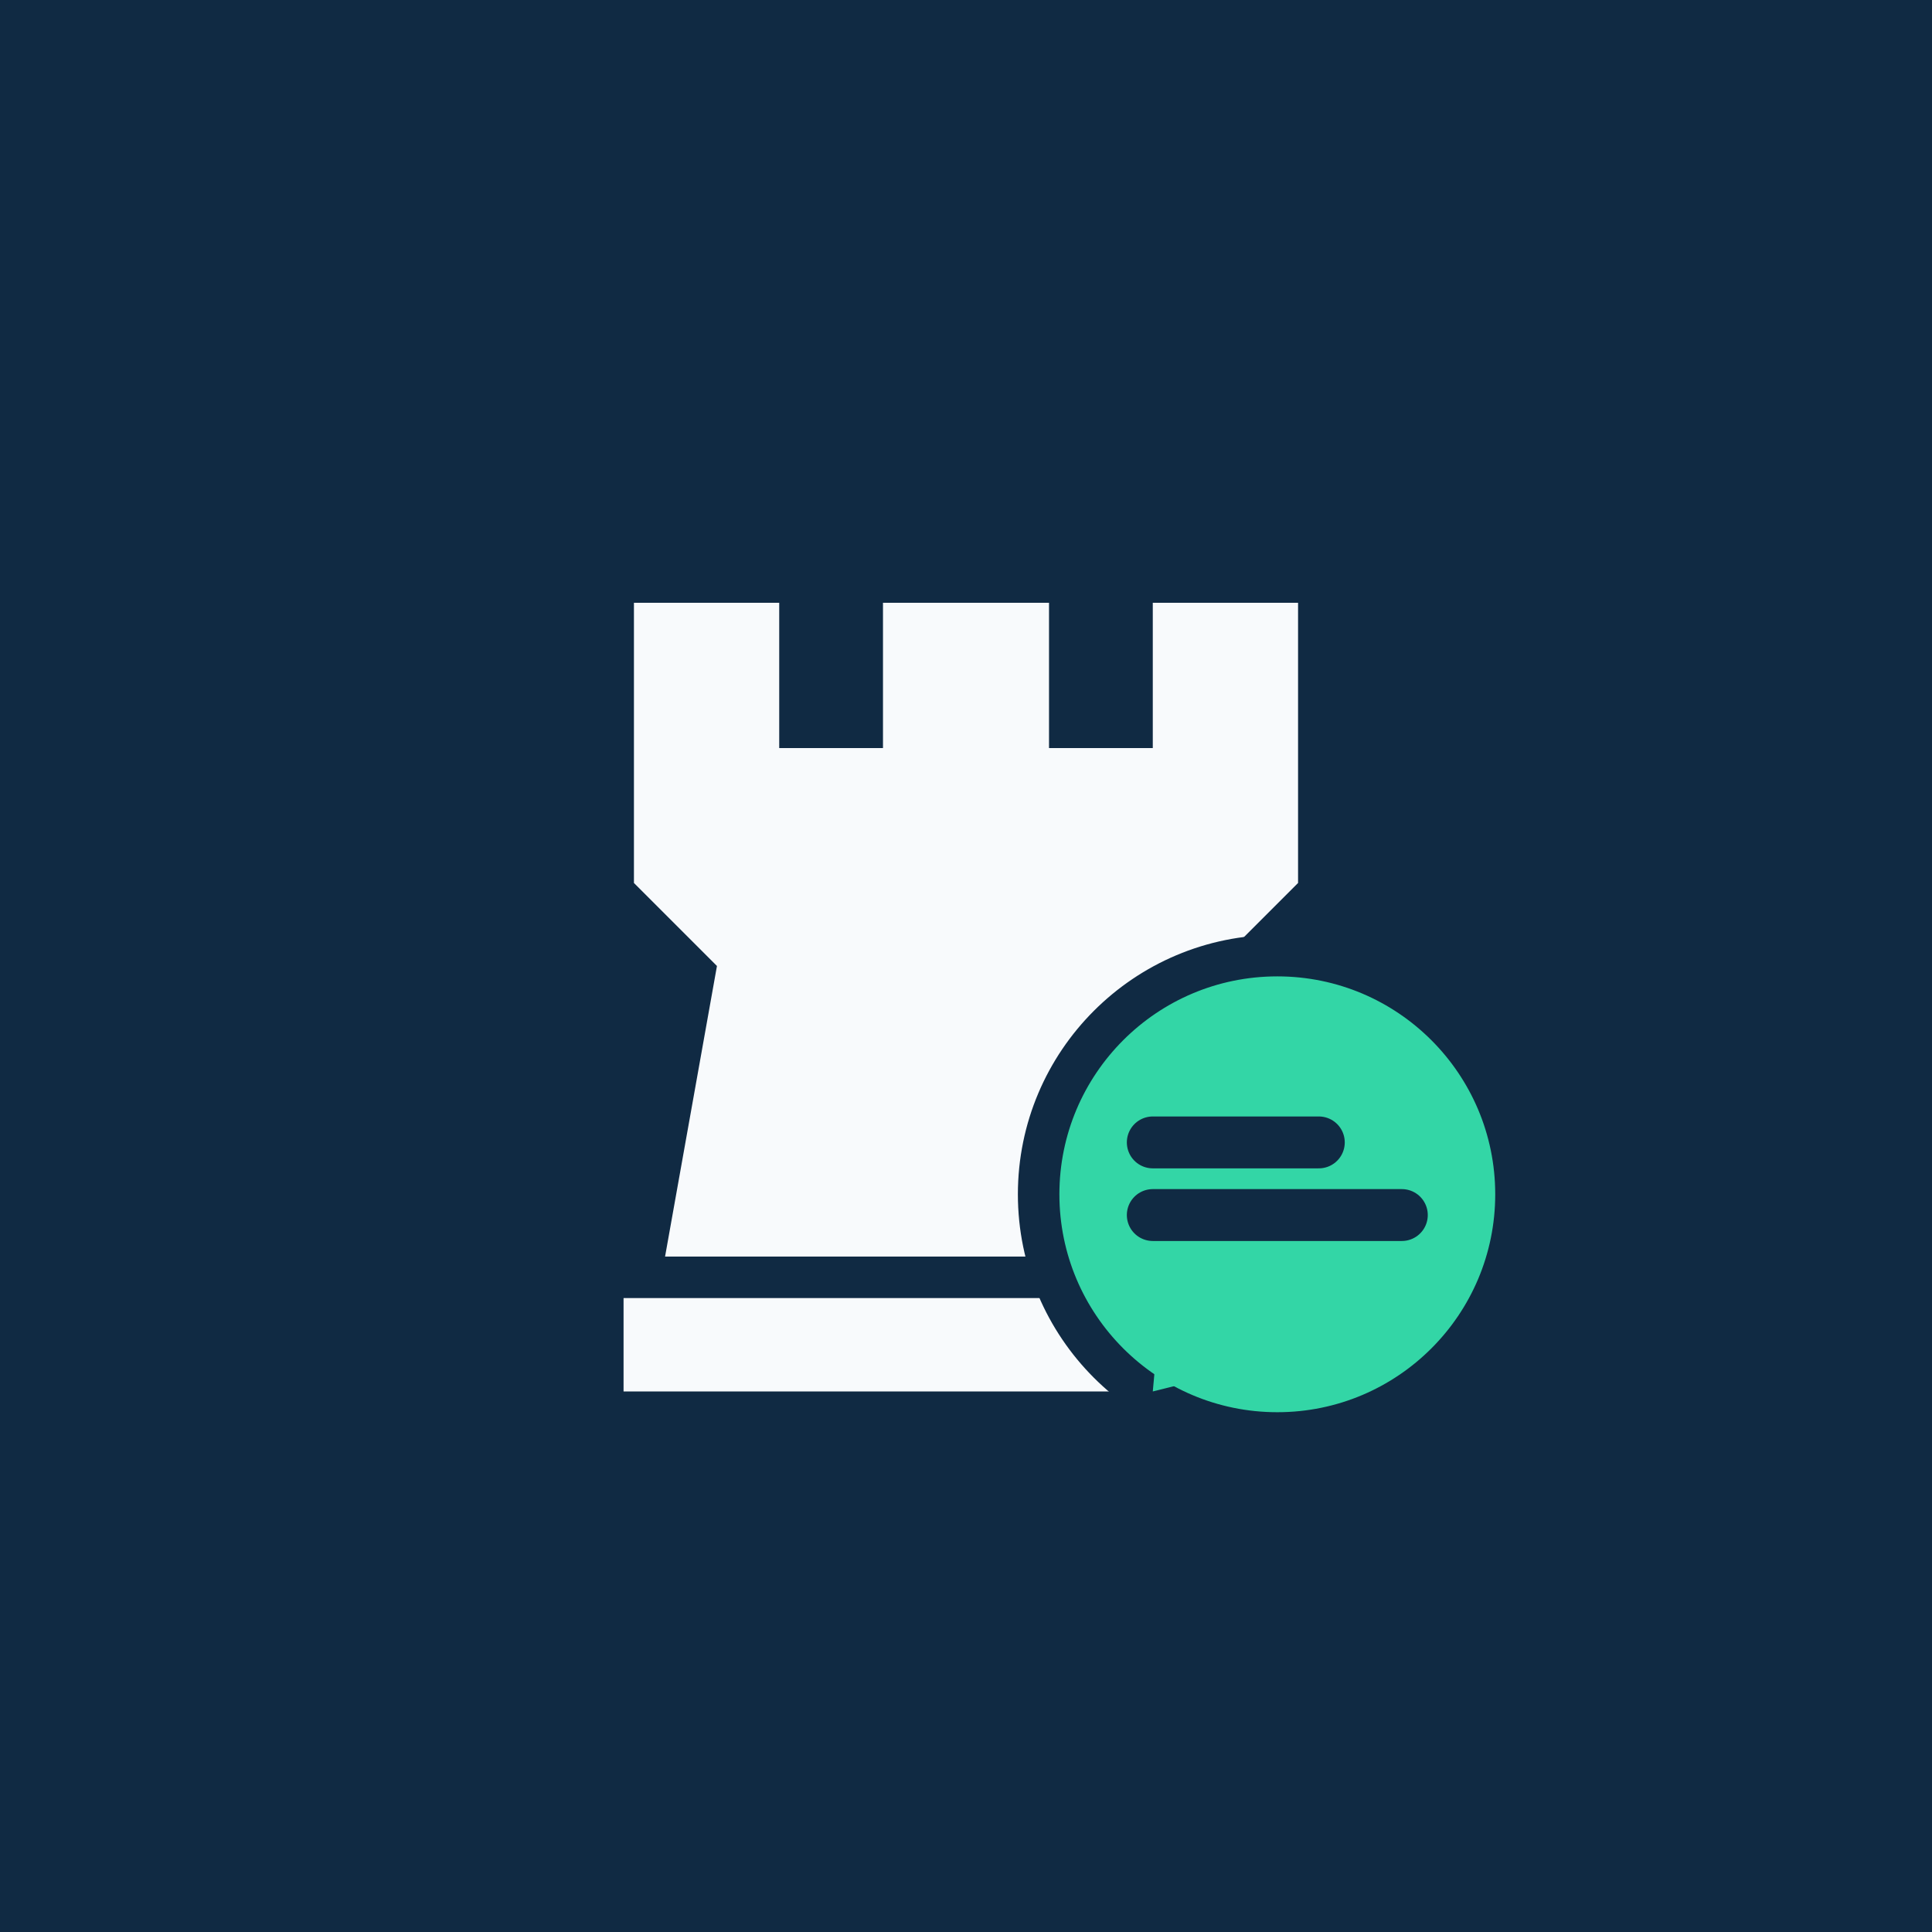
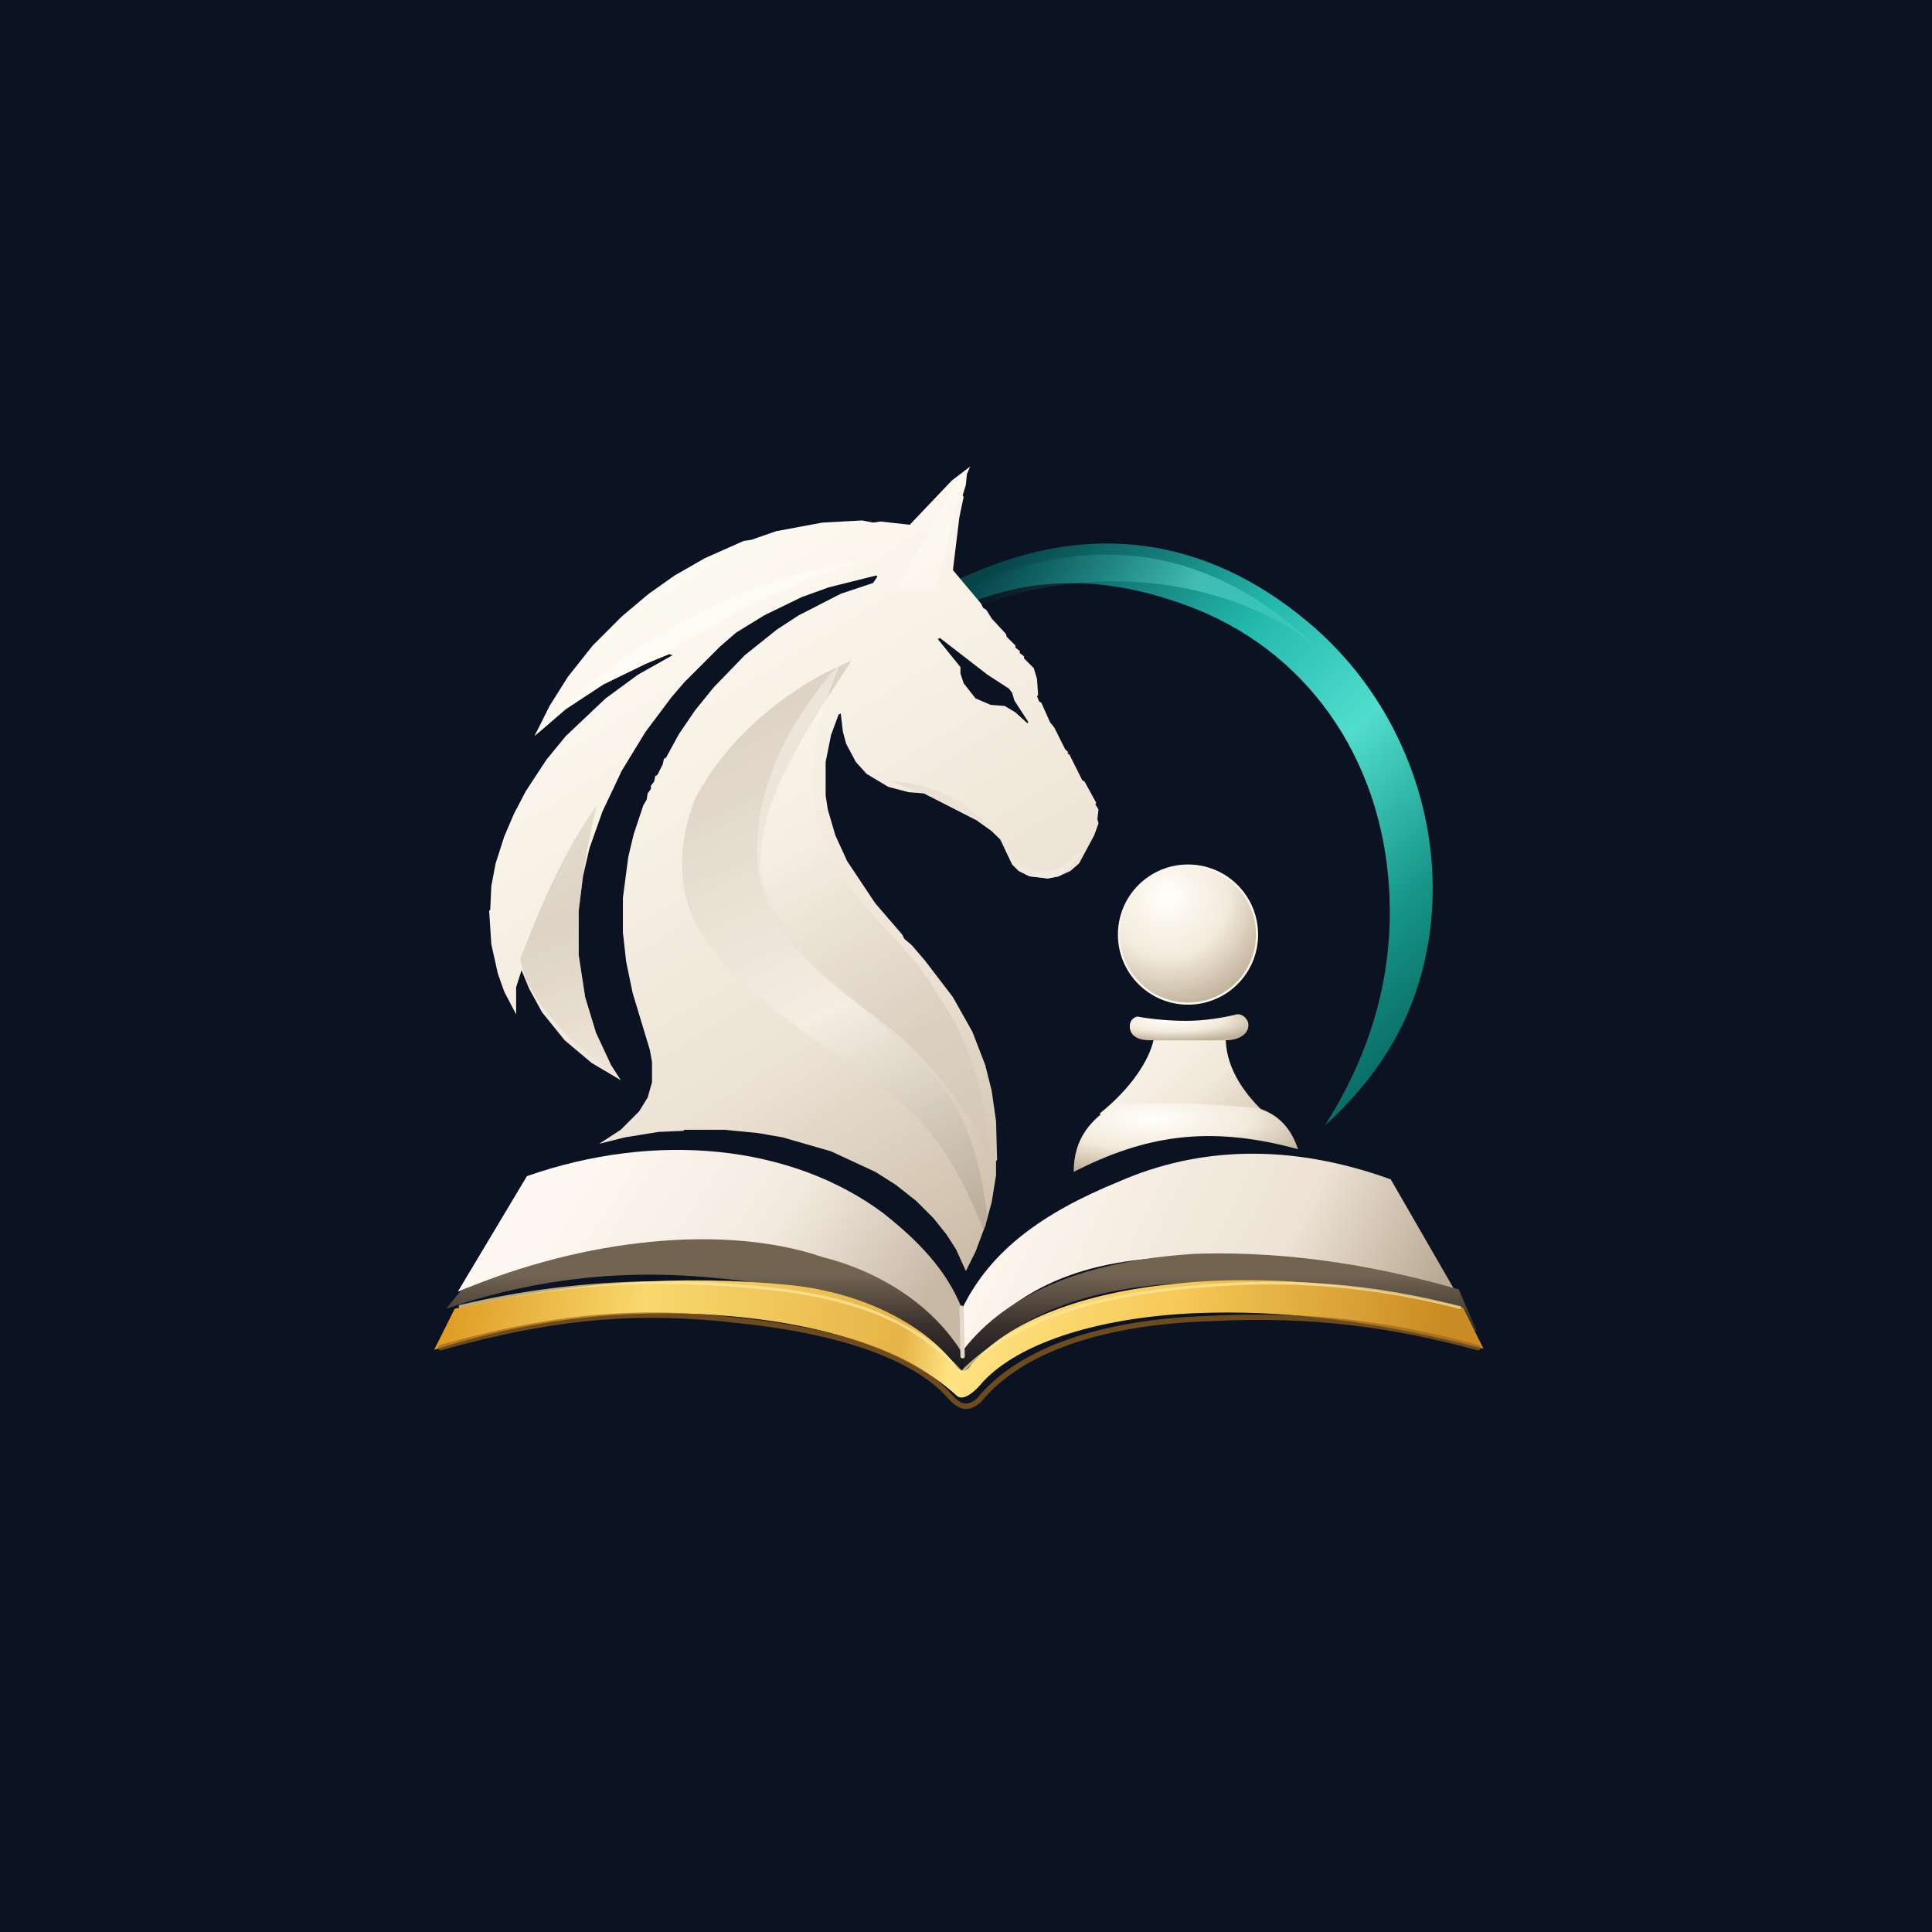
- <svg xmlns="http://www.w3.org/2000/svg" viewBox="0 0 128 128" role="img" aria-labelledby="title">
-   <rect width="128" height="128" fill="#102A43" />
-   <g transform="translate(20 20) scale(0.6875)">
-     <path d="M32 29h14v14h10V29h16v14h10V29h14v27l-8 8 5 28H35l5-28-8-8V29Z" fill="#F8FAFC" />
-     <path d="M31 96h65v9H31z" fill="#F8FAFC" />
-     <circle cx="94" cy="86" r="23" fill="#33D6A6" stroke="#102A43" stroke-width="4" />
-     <path d="M82 88h24M82 81h16" stroke="#102A43" stroke-width="5" stroke-linecap="round" />
-     <path d="m82 105 1-11 11 8z" fill="#33D6A6" />
+ <svg xmlns="http://www.w3.org/2000/svg" viewBox="0 0 1254 1254" width="1254" height="1254" role="img" aria-labelledby="title desc">
+   <defs>
+     <radialGradient id="outer" cx="55%" cy="38%" r="78%">
+       <stop stop-color="#142337" />
+       <stop offset=".55" stop-color="#0B1322" />
+       <stop offset="1" stop-color="#070B16" />
+     </radialGradient>
+     <radialGradient id="inner" cx="52%" cy="25%" r="79%">
+       <stop stop-color="#11293A" />
+       <stop offset=".54" stop-color="#0D1829" />
+       <stop offset="1" stop-color="#0A1020" />
+     </radialGradient>
+     <linearGradient id="rim" x1="0" y1="0" x2=".12" y2="1" gradientUnits="objectBoundingBox">
+       <stop stop-color="#FFEF9C" />
+       <stop offset=".24" stop-color="#F4C65B" />
+       <stop offset=".58" stop-color="#CB8B22" />
+       <stop offset=".82" stop-color="#FDD36D" />
+       <stop offset="1" stop-color="#A46B22" />
+     </linearGradient>
+     <linearGradient id="rimSheen" x1="0" y1="0" x2="0" y2="1">
+       <stop stop-color="#FFF9C1" />
+       <stop offset=".25" stop-color="#FFD66C" />
+       <stop offset=".55" stop-color="#D79E34" />
+       <stop offset=".8" stop-color="#E7B449" />
+       <stop offset="1" stop-color="#80591F" />
+     </linearGradient>
+     <linearGradient id="teal" x1="650" y1="258" x2="1050" y2="685" gradientUnits="userSpaceOnUse">
+       <stop stop-color="#064449" />
+       <stop offset=".34" stop-color="#23B7AB" />
+       <stop offset=".58" stop-color="#50DDCD" />
+       <stop offset=".83" stop-color="#179789" />
+       <stop offset="1" stop-color="#0A6F69" />
+     </linearGradient>
+     <linearGradient id="tealLight" x1="636" y1="260" x2="990" y2="385" gradientUnits="userSpaceOnUse">
+       <stop stop-color="#1C7C7D" stop-opacity="0" />
+       <stop offset=".53" stop-color="#64E2D3" stop-opacity=".64" />
+       <stop offset="1" stop-color="#64E2D3" stop-opacity="0" />
+     </linearGradient>
+     <linearGradient id="ivory" x1="278" y1="218" x2="690" y2="881" gradientUnits="userSpaceOnUse">
+       <stop stop-color="#FFFEF8" />
+       <stop offset=".28" stop-color="#F9F3E8" />
+       <stop offset=".66" stop-color="#EDE3D5" />
+       <stop offset="1" stop-color="#C9BAA4" />
+     </linearGradient>
+     <linearGradient id="face" x1="560" y1="233" x2="751" y2="560" gradientUnits="userSpaceOnUse">
+       <stop stop-color="#FFFCF5" />
+       <stop offset=".53" stop-color="#F5EFE5" />
+       <stop offset="1" stop-color="#D1C4B3" />
+     </linearGradient>
+     <linearGradient id="mane" x1="210" y1="250" x2="450" y2="691" gradientUnits="userSpaceOnUse">
+       <stop stop-color="#FFFBF4" />
+       <stop offset=".52" stop-color="#F3EBDF" />
+       <stop offset=".8" stop-color="#D8CBBB" />
+       <stop offset="1" stop-color="#B9AA98" />
+     </linearGradient>
+     <linearGradient id="maneShade" x1="272" y1="301" x2="444" y2="703" gradientUnits="userSpaceOnUse">
+       <stop stop-color="#E4DACD" />
+       <stop offset=".58" stop-color="#BEAF9C" />
+       <stop offset="1" stop-color="#F6EEE2" />
+     </linearGradient>
+     <linearGradient id="neckShade" x1="424" y1="372" x2="665" y2="862" gradientUnits="userSpaceOnUse">
+       <stop stop-color="#D6CABA" />
+       <stop offset=".55" stop-color="#F6EFE5" />
+       <stop offset="1" stop-color="#B3A692" />
+     </linearGradient>
+     <radialGradient id="pawnHead" cx="35%" cy="23%" r="80%">
+       <stop stop-color="#FFFFF9" />
+       <stop offset=".55" stop-color="#F3EADC" />
+       <stop offset="1" stop-color="#C1B29A" />
+     </radialGradient>
+     <linearGradient id="pawnStem" x1="779" y1="674" x2="910" y2="807" gradientUnits="userSpaceOnUse">
+       <stop stop-color="#FBF6EC" />
+       <stop offset=".52" stop-color="#F1E8DA" />
+       <stop offset="1" stop-color="#C9B9A3" />
+     </linearGradient>
+     <linearGradient id="page" x1="260" y1="808" x2="550" y2="1000" gradientUnits="userSpaceOnUse">
+       <stop stop-color="#FDF9F2" />
+       <stop offset=".55" stop-color="#F3EADF" />
+       <stop offset="1" stop-color="#C7B8A5" />
+     </linearGradient>
+     <linearGradient id="pageRight" x1="658" y1="815" x2="1030" y2="994" gradientUnits="userSpaceOnUse">
+       <stop stop-color="#FDF8F0" />
+       <stop offset=".66" stop-color="#EDE2D4" />
+       <stop offset="1" stop-color="#BAAA94" />
+     </linearGradient>
+     <linearGradient id="gold" x1="146" y1="923" x2="1066" y2="1020" gradientUnits="userSpaceOnUse">
+       <stop stop-color="#DE9C24" />
+       <stop offset=".2" stop-color="#F9D86C" />
+       <stop offset=".46" stop-color="#E6B447" />
+       <stop offset=".51" stop-color="#FFE382" />
+       <stop offset=".73" stop-color="#F6C958" />
+       <stop offset="1" stop-color="#C98B23" />
+     </linearGradient>
+     <linearGradient id="underpage" x1="0" y1="914" x2="0" y2="1017" gradientUnits="userSpaceOnUse">
+       <stop stop-color="#726451" />
+       <stop offset=".47" stop-color="#382F2B" />
+       <stop offset="1" stop-color="#0A1020" />
+     </linearGradient>
+     <filter id="smallShadow" x="-20%" y="-20%" width="140%" height="150%">
+       <feGaussianBlur in="SourceAlpha" stdDeviation="3" result="b" />
+       <feOffset in="b" dy="3" result="o" />
+       <feComponentTransfer in="o" result="a">
+         <feFuncA type="linear" slope=".25" />
+       </feComponentTransfer>
+       <feMerge>
+         <feMergeNode in="a" />
+         <feMergeNode in="SourceGraphic" />
+       </feMerge>
+     </filter>
+     <filter id="rimShadow" x="-15%" y="-15%" width="130%" height="130%">
+       <feGaussianBlur stdDeviation="3" />
+     </filter>
+     <clipPath id="horseClip">
+       <path d="M601,324 L603,323 L647,357 L667,370 L670,374 L672,381 L685,401 L684,402 L673,392 L663,386 L650,385 L636,379 L625,365 L622,356 L622,350Z M631,164 L614,177 L575,218 L548,215 L541,216 L531,214 L494,216 L451,224 L428,232 L421,233 L385,249 L357,265 L333,282 L308,303 L281,330 L258,359 L241,386 L227,414 L256,389 L291,366 L330,347 L352,338 L355,339 L323,357 L293,379 L256,414 L238,436 L219,465 L208,486 L199,507 L191,532 L187,553 L186,575 L185,576 L187,607 L193,634 L199,651 L210,672 L210,647 L215,631 L222,648 L234,670 L255,696 L280,717 L307,733 L298,719 L284,689 L274,656 L268,617 L268,576 L272,544 L278,518 L290,484 L308,446 L330,410 L354,378 L366,364 L399,331 L414,318 L440,302 L475,285 L500,276 L544,265 L545,266 L541,272 L511,282 L472,302 L452,315 L422,339 L393,369 L376,390 L361,412 L349,434 L347,435 L346,440 L341,450 L339,451 L338,456 L335,460 L335,463 L332,467 L331,473 L328,478 L319,505 L314,526 L309,564 L309,596 L312,623 L318,652 L334,705 L336,716 L336,735 L332,749 L324,762 L307,779 L287,792 L311,786 L342,781 L365,780 L366,779 L403,779 L434,782 L457,786 L502,799 L543,818 L562,830 L581,845 L597,861 L609,876 L618,890 L627,910 L636,892 L645,868 L651,846 L655,821 L655,808 L656,807 L655,771 L651,743 L645,719 L633,688 L615,656 L589,622 L577,608 L570,602 L568,598 L543,569 L517,530 L506,506 L499,482 L497,469 L497,438 L502,413 L509,394 L511,393 L513,410 L516,421 L525,438 L535,449 L555,461 L574,466 L588,467 L637,492 L651,502 L659,510 L670,533 L676,539 L686,544 L703,546 L713,544 L724,539 L732,532 L746,506 L750,495 L749,491 L750,482 L747,477 L748,476 L737,456 L735,455 L723,431 L721,430 L722,429 L719,426 L709,406 L705,401 L697,383 L695,382 L693,377 L694,376 L693,361 L690,351 L681,342 L681,340 L677,337 L677,335 L673,332 L673,330 L665,322 L664,319 L651,305 L646,297 L643,295 L641,291 L615,260 L621,211 L625,192 L624,191 L627,181 L628,171Z" fill-rule="evenodd" />
+     </clipPath>
+   </defs>
+   <rect width="1254" height="1254" fill="#0B1322" />
+   <g transform="translate(188 188) scale(0.7)">
+     <path d="M602 278 C735 207 851 230 944 308 C1053 399 1090 554 1034 677 C1017 714 990 748 960 775 C1000 712 1022 643 1020 568 C1017 444 950 340 840 296 C761 265 691 264 622 294 Z" fill="url(#teal)" />
+     <path d="M632 274 C761 218 866 249 953 332 C877 270 747 249 632 296 Z" fill="url(#tealLight)" opacity=".82" />
+     <path d="M601,324 L603,323 L647,357 L667,370 L670,374 L672,381 L685,401 L684,402 L673,392 L663,386 L650,385 L636,379 L625,365 L622,356 L622,350Z M631,164 L614,177 L575,218 L548,215 L541,216 L531,214 L494,216 L451,224 L428,232 L421,233 L385,249 L357,265 L333,282 L308,303 L281,330 L258,359 L241,386 L227,414 L256,389 L291,366 L330,347 L352,338 L355,339 L323,357 L293,379 L256,414 L238,436 L219,465 L208,486 L199,507 L191,532 L187,553 L186,575 L185,576 L187,607 L193,634 L199,651 L210,672 L210,647 L215,631 L222,648 L234,670 L255,696 L280,717 L307,733 L298,719 L284,689 L274,656 L268,617 L268,576 L272,544 L278,518 L290,484 L308,446 L330,410 L354,378 L366,364 L399,331 L414,318 L440,302 L475,285 L500,276 L544,265 L545,266 L541,272 L511,282 L472,302 L452,315 L422,339 L393,369 L376,390 L361,412 L349,434 L347,435 L346,440 L341,450 L339,451 L338,456 L335,460 L335,463 L332,467 L331,473 L328,478 L319,505 L314,526 L309,564 L309,596 L312,623 L318,652 L334,705 L336,716 L336,735 L332,749 L324,762 L307,779 L287,792 L311,786 L342,781 L365,780 L366,779 L403,779 L434,782 L457,786 L502,799 L543,818 L562,830 L581,845 L597,861 L609,876 L618,890 L627,910 L636,892 L645,868 L651,846 L655,821 L655,808 L656,807 L655,771 L651,743 L645,719 L633,688 L615,656 L589,622 L577,608 L570,602 L568,598 L543,569 L517,530 L506,506 L499,482 L497,469 L497,438 L502,413 L509,394 L511,393 L513,410 L516,421 L525,438 L535,449 L555,461 L574,466 L588,467 L637,492 L651,502 L659,510 L670,533 L676,539 L686,544 L703,546 L713,544 L724,539 L732,532 L746,506 L750,495 L749,491 L750,482 L747,477 L748,476 L737,456 L735,455 L723,431 L721,430 L722,429 L719,426 L709,406 L705,401 L697,383 L695,382 L693,377 L694,376 L693,361 L690,351 L681,342 L681,340 L677,337 L677,335 L673,332 L673,330 L665,322 L664,319 L651,305 L646,297 L643,295 L641,291 L615,260 L621,211 L625,192 L624,191 L627,181 L628,171Z" fill="url(#ivory)" fill-rule="evenodd" />
+     <g clip-path="url(#horseClip)">
+       <path d="M521 344 C481 406 432 475 437 540 C445 601 520 652 579 710 C626 754 642 799 650 888 C626 828 606 783 553 742 C494 700 419 653 382 598 C359 562 359 513 376 472 C406 415 461 369 521 344Z" fill="url(#neckShade)" opacity=".83" />
+       <path d="M511 346 C485 406 477 457 495 512 C517 569 576 606 601 654 C627 691 647 743 649 805 C624 748 578 696 525 661 C472 620 439 584 434 533 C428 466 464 397 511 346Z" fill="url(#face)" opacity=".48" />
+       <path d="M558 456 C605 458 642 484 661 515 C678 546 715 549 738 515 C713 559 683 559 665 528 C639 484 600 475 558 456Z" fill="url(#neckShade)" opacity=".75" />
+       <path d="M226 413 C300 338 402 268 540 249 C413 285 311 363 225 414 Z" fill="url(#face)" opacity=".72" />
+       <path d="M214 620 C233 571 255 519 285 478 C260 575 266 643 305 730 C254 696 218 653 214 620Z" fill="url(#maneShade)" opacity=".43" />
+       <path d="M562 278 L627 165 L599 278 Z" fill="url(#face)" opacity=".6" />
+     </g>
+     <circle cx="833" cy="598" r="64" fill="url(#pawnHead)" stroke="#FAF5EB" stroke-width="2" />
+     <path d="M786 674 C796 676 814 678 831 678 C849 678 866 675 878 672 C883 671 889 676 889 682 C889 691 879 696 868 696 L797 696 C787 696 779 692 779 683 C779 678 782 675 786 674 Z" fill="url(#pawnHead)" />
+     <path d="M801 696 L868 696 C869 724 887 748 907 766 C893 782 769 781 751 764 C781 740 797 714 801 696 Z" fill="url(#pawnStem)" />
+     <path d="M766 755 C810 753 857 755 898 759 C922 766 931 785 935 797 C851 774 792 785 727 818 C727 787 743 769 766 755 Z" fill="url(#pawnHead)" />
+     <path d="M220 824 C351 777 474 804 545 855 C586 883 609 910 624 945 C652 899 688 859 760 829 C832 795 915 783 1020 825 L1081 928 C963 901 851 886 759 906 C694 920 655 952 624 991 C580 940 529 921 453 906 C373 891 254 903 156 929 Z" fill="#0A1120" opacity=".86" />
+     <path d="M220 822 C340 780 465 793 550 856 C583 882 609 909 623 944 L624 988 C557 917 476 892 369 892 C295 892 219 905 156 929 Z" fill="url(#page)" />
+     <path d="M624 944 C650 891 698 856 769 827 C842 795 927 791 1021 825 L1081 929 C1013 911 925 897 836 897 C734 897 670 927 624 988 Z" fill="url(#pageRight)" />
+     <path d="M159 928 C273 880 403 866 494 897 C549 911 596 942 623 985 L623 1005 C565 951 497 925 390 916 C294 907 212 922 145 945 Z" fill="url(#underpage)" />
+     <path d="M624 984 C666 929 741 900 840 894 C934 891 1018 908 1084 927 L1101 966 C1014 934 909 918 834 921 C726 925 666 958 624 1005 Z" fill="url(#underpage)" />
+     <path d="M153 945 C258 920 364 913 464 923 C533 930 590 961 617 997 Q624 1008 632 997 C667 955 738 930 819 922 C919 911 1015 927 1088 944 L1107 982 C1003 955 918 946 841 949 C745 953 671 979 640 1016 C633 1024 624 1030 619 1026 C568 979 481 955 382 950 C295 946 216 957 134 983 Z" fill="url(#gold)" />
+     <path d="M140 981 C247 951 326 945 418 956 C522 967 584 994 612 1026 C621 1036 628 1039 639 1030 C678 982 756 957 854 954 C949 949 1024 960 1102 981" fill="none" stroke="#9B651E" stroke-width="5" stroke-linecap="round" opacity=".68" />
+     <path d="M157 943 C271 916 368 917 460 928 C545 940 589 966 623 1004 C662 964 726 937 816 927 C924 914 1008 924 1086 944" fill="none" stroke="#FFE99E" stroke-opacity=".72" stroke-width="2.6" />
+     <path d="M623 944 L624 989" stroke="#E4D9C8" stroke-width="4" stroke-linecap="round" />
  </g>
</svg>
